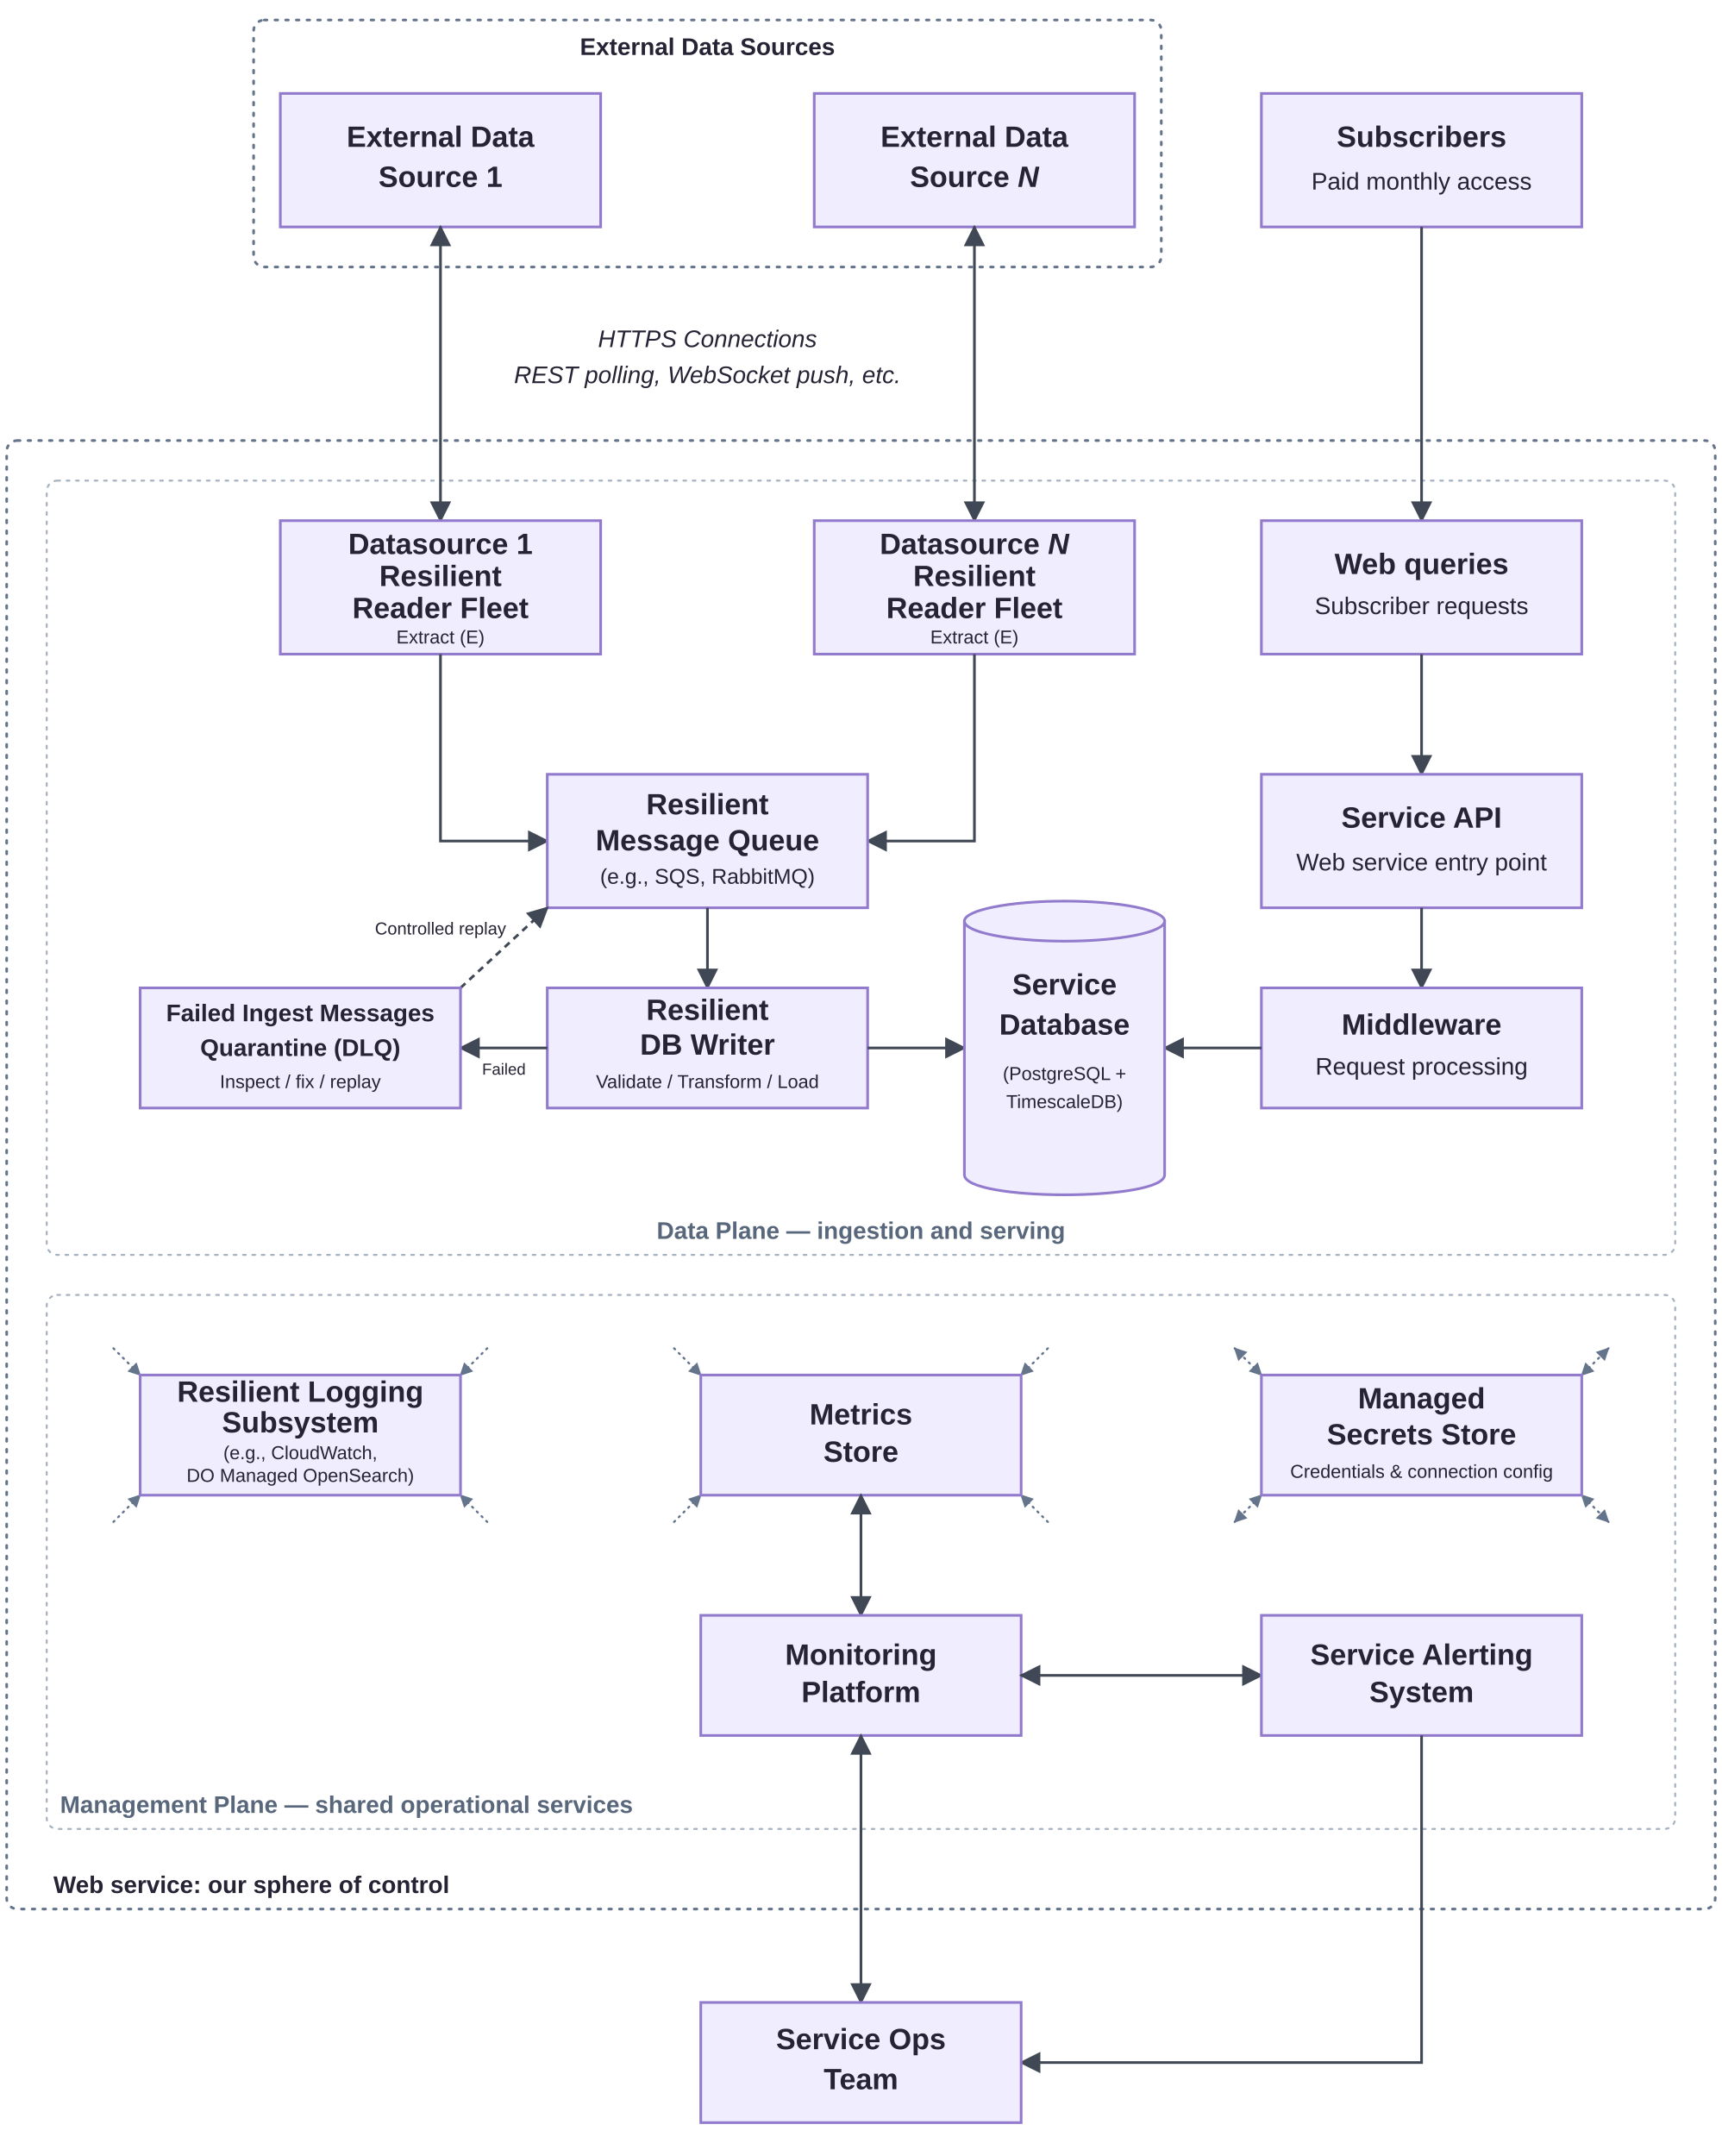
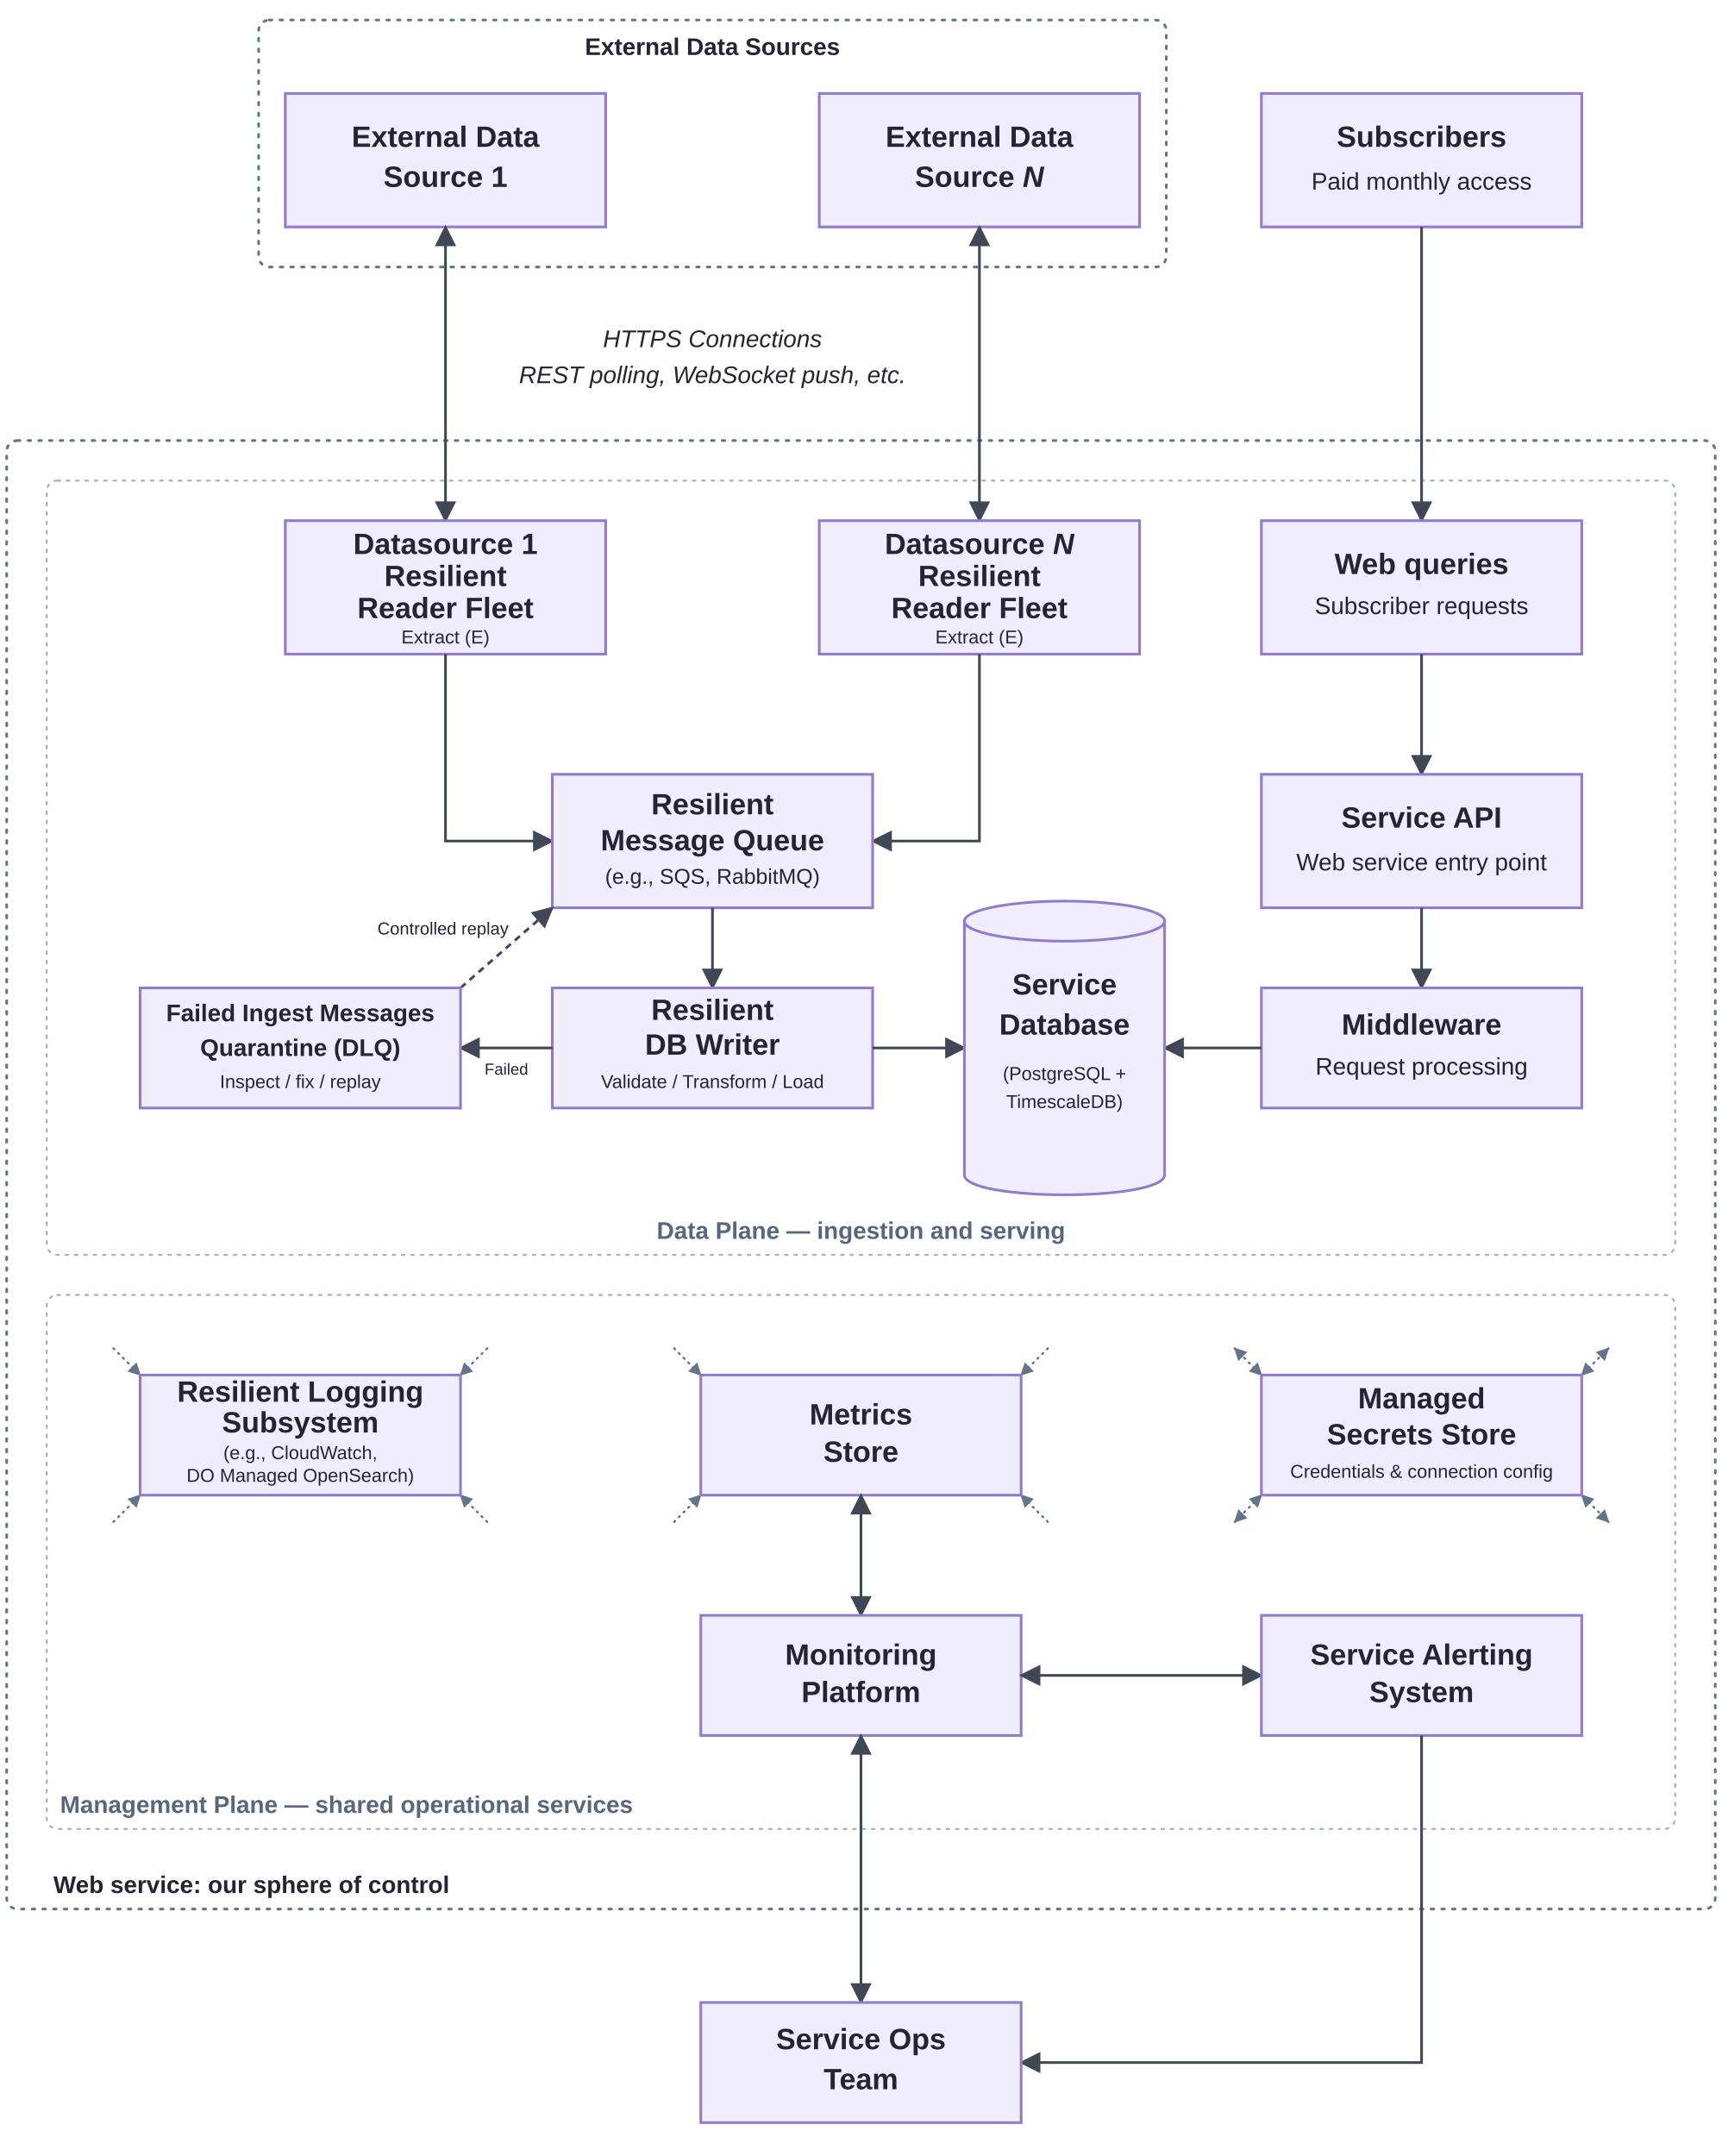
<svg xmlns="http://www.w3.org/2000/svg" width="1290" height="1615" viewBox="0 0 1290 1615" role="img" aria-labelledby="diagram-title diagram-description">
  <defs>
    <marker id="arrow" viewBox="0 0 10 10" refX="9" refY="5" markerWidth="8" markerHeight="8" orient="auto-start-reverse">
      <path d="M 0 0 L 10 5 L 0 10 Z" fill="#414855" />
    </marker>
    <marker id="log-arrow" viewBox="0 0 10 10" refX="9" refY="5" markerWidth="6" markerHeight="6" orient="auto-start-reverse">
      <path d="M 0 0 L 10 5 L 0 10 Z" fill="#64748b" />
    </marker>
  </defs>
  <style>
    text { font-family: Arial, Helvetica, sans-serif; fill: #252334; text-anchor: middle; }
    .plane { fill: none; stroke: #a8b3c2; stroke-width: 1.5; stroke-dasharray: 2 5; stroke-linecap: round; }
    .plane-label { font-size: 18px; font-weight: 600; fill: #58677b; }
    .node { fill: #f0edff; stroke: #927acc; stroke-width: 2; }
    .title { font-size: 22px; font-weight: 600; }
    .detail { font-size: 18px; }
    .small { font-size: 16px; }
    .flow { fill: none; stroke: #414855; stroke-width: 2; marker-end: url(#arrow); }
    .both { marker-start: url(#arrow); }
    .replay { stroke-dasharray: 5 4; }
    .secrets-flow { fill: none; stroke: #64748b; stroke-width: 1.6; stroke-dasharray: 1 4; stroke-linecap: round; marker-start: url(#log-arrow); marker-end: url(#log-arrow); }
    .log-flow, .metric-flow { fill: none; stroke: #64748b; stroke-width: 1.6; stroke-dasharray: 1 4; stroke-linecap: round; marker-end: url(#log-arrow); }
  </style>
  <rect width="1290" height="1615" fill="#ffffff" />
  <g aria-label="External Data Sources">
-     <rect x="190" y="15" width="680" height="185" rx="8" fill="none" stroke="#64748b" stroke-width="2" stroke-dasharray="2 6" stroke-linecap="round" />
-     <text x="530" y="45" dominant-baseline="text-after-edge" style="font-size: 18px; font-weight: 600;">External Data Sources</text>
+     <rect x="193.75" y="15" width="680" height="185" rx="8" fill="none" stroke="#64748b" stroke-width="2" stroke-dasharray="2 6" stroke-linecap="round" />
+     <text x="533.75" y="45" dominant-baseline="text-after-edge" style="font-size: 18px; font-weight: 600;">External Data Sources</text>
  </g>
  <g transform="translate(0, 30)">
    <g aria-label="External Data Source 1">
-       <rect class="node" x="210" y="40" width="240" height="100" />
-       <text class="title" x="330" y="80">External Data</text>
-       <text class="title" x="330" y="110">Source 1</text>
+       <rect class="node" x="213.75" y="40" width="240" height="100" />
+       <text class="title" x="333.75" y="80">External Data</text>
+       <text class="title" x="333.75" y="110">Source 1</text>
    </g>
    <g aria-label="External Data Source N">
-       <rect class="node" x="610" y="40" width="240" height="100" />
-       <text class="title" x="730" y="80">External Data</text>
-       <text class="title" x="730" y="110">Source <tspan font-style="italic">N</tspan>
+       <rect class="node" x="613.75" y="40" width="240" height="100" />
+       <text class="title" x="733.75" y="80">External Data</text>
+       <text class="title" x="733.75" y="110">Source <tspan font-style="italic">N</tspan>
      </text>
    </g>
    <g aria-label="Subscribers">
      <rect class="node" x="945" y="40" width="240" height="100" />
      <text class="title" x="1065" y="80">Subscribers</text>
      <text class="detail" x="1065" y="112">Paid monthly access</text>
    </g>
    <g transform="translate(0, 50)">
      <rect x="5" y="250" width="1280" height="1100" rx="8" fill="none" stroke="#64748b" stroke-width="2" stroke-dasharray="2 6" stroke-linecap="round" />
      <text x="40" y="1338" style="text-anchor: start; font-size: 18px; font-weight: 600;">Web service: our sphere of control</text>
      <g aria-label="Data Plane: ingestion and serving">
        <rect class="plane" x="35" y="280" width="1220" height="580" rx="8" />
        <text class="plane-label" x="645" y="848">Data Plane — ingestion and serving</text>
      </g>
      <g aria-label="Management Plane: shared operational services">
        <rect class="plane" x="35" y="890" width="1220" height="400" rx="8" />
        <text class="plane-label" x="45" y="1278" style="text-anchor: start;">Management Plane — shared operational services</text>
      </g>
-       <path class="flow both" d="M 330 90 V 310" />
-       <path class="flow both" d="M 730 90 V 310" />
+       <path class="flow both" d="M 333.75 90 V 310" />
+       <path class="flow both" d="M 733.75 90 V 310" />
      <g aria-label="HTTPS Connections: REST polling, WebSocket push, etc." font-style="italic">
-         <text class="detail" x="530" y="180">HTTPS Connections</text>
-         <text class="detail" x="530" y="207">REST polling, WebSocket push, etc.</text>
+         <text class="detail" x="533.75" y="180">HTTPS Connections</text>
+         <text class="detail" x="533.75" y="207">REST polling, WebSocket push, etc.</text>
      </g>
      <path class="flow" d="M 1065 90 V 310" />
      <g transform="translate(0, 30)">
        <g aria-label="Datasource 1 Resilient Reader Fleet">
-           <rect class="node" x="210" y="280" width="240" height="100" />
-           <text class="title" x="330" y="305">Datasource 1</text>
-           <text class="title" x="330" y="329">Resilient</text>
-           <text class="title" x="330" y="353">Reader Fleet</text>
-           <text x="330" y="372" style="font-size: 14px;">Extract (E)</text>
+           <rect class="node" x="213.75" y="280" width="240" height="100" />
+           <text class="title" x="333.75" y="305">Datasource 1</text>
+           <text class="title" x="333.75" y="329">Resilient</text>
+           <text class="title" x="333.75" y="353">Reader Fleet</text>
+           <text x="333.75" y="372" style="font-size: 14px;">Extract (E)</text>
        </g>
        <g aria-label="Datasource N Resilient Reader Fleet">
-           <rect class="node" x="610" y="280" width="240" height="100" />
-           <text class="title" x="730" y="305">Datasource <tspan font-style="italic">N</tspan>
+           <rect class="node" x="613.75" y="280" width="240" height="100" />
+           <text class="title" x="733.75" y="305">Datasource <tspan font-style="italic">N</tspan>
          </text>
-           <text class="title" x="730" y="329">Resilient</text>
-           <text class="title" x="730" y="353">Reader Fleet</text>
-           <text x="730" y="372" style="font-size: 14px;">Extract (E)</text>
+           <text class="title" x="733.75" y="329">Resilient</text>
+           <text class="title" x="733.75" y="353">Reader Fleet</text>
+           <text x="733.75" y="372" style="font-size: 14px;">Extract (E)</text>
        </g>
        <g aria-label="Web queries">
          <rect class="node" x="945" y="280" width="240" height="100" />
          <text class="title" x="1065" y="320">Web queries</text>
          <text class="detail" x="1065" y="350">Subscriber requests</text>
        </g>
-         <path class="flow" d="M 330 380 V 520 H 410" />
-         <path class="flow" d="M 730 380 V 520 H 650" />
+         <path class="flow" d="M 333.75 380 V 520 H 413.75" />
+         <path class="flow" d="M 733.75 380 V 520 H 653.75" />
        <path class="flow" d="M 1065 380 V 470" />
        <g aria-label="Resilient message queue">
-           <rect class="node" x="410" y="470" width="240" height="100" />
-           <text class="title" x="530" y="500">Resilient</text>
-           <text class="title" x="530" y="527">Message Queue</text>
-           <text class="small" x="530" y="552">(e.g., SQS, RabbitMQ)</text>
+           <rect class="node" x="413.75" y="470" width="240" height="100" />
+           <text class="title" x="533.75" y="500">Resilient</text>
+           <text class="title" x="533.75" y="527">Message Queue</text>
+           <text class="small" x="533.75" y="552">(e.g., SQS, RabbitMQ)</text>
        </g>
        <g aria-label="Service API">
          <rect class="node" x="945" y="470" width="240" height="100" />
          <text class="title" x="1065" y="510">Service API</text>
          <text class="detail" x="1065" y="542">Web service entry point</text>
        </g>
-         <path class="flow" d="M 530 570 V 630" />
+         <path class="flow" d="M 533.75 570 V 630" />
        <path class="flow" d="M 1065 570 V 630" />
        <g aria-label="Resilient database writer">
-           <rect class="node" x="410" y="630" width="240" height="90" />
-           <text class="title" x="530" y="654">Resilient</text>
-           <text class="title" x="530" y="680">DB Writer</text>
-           <text x="530" y="705" style="font-size: 14px;">Validate / Transform / Load</text>
+           <rect class="node" x="413.75" y="630" width="240" height="90" />
+           <text class="title" x="533.75" y="654">Resilient</text>
+           <text class="title" x="533.75" y="680">DB Writer</text>
+           <text x="533.75" y="705" style="font-size: 14px;">Validate / Transform / Load</text>
        </g>
-         <path class="flow" d="M 410 675 H 345" />
-         <text x="377.5" y="695" style="font-size: 12px;">Failed</text>
-         <path class="flow replay" d="M 345 630 L 410 570" />
-         <text x="330" y="590" style="font-size: 13px;">Controlled replay</text>
+         <path class="flow" d="M 413.75 675 H 345" />
+         <text x="379.375" y="695" style="font-size: 12px;">Failed</text>
+         <path class="flow replay" d="M 345 630 L 413.75 570" />
+         <text x="331.875" y="590" style="font-size: 13px;">Controlled replay</text>
        <g aria-label="Failed Ingest Messages / Quarantine, dead-letter queue">
          <rect class="node" x="105" y="630" width="240" height="90" />
          <text x="225" y="655" style="font-size: 18px; font-weight: 600;">Failed Ingest Messages</text>
          <text x="225" y="681" style="font-size: 18px; font-weight: 600;">Quarantine (DLQ)</text>
          <text x="225" y="705" style="font-size: 14px;">Inspect / fix / replay</text>
        </g>
        <g aria-label="Middleware">
          <rect class="node" x="945" y="630" width="240" height="90" />
          <text class="title" x="1065" y="665">Middleware</text>
          <text class="detail" x="1065" y="695">Request processing</text>
        </g>
-         <path class="flow" d="M 650 675 H 722.5" />
+         <path class="flow" d="M 653.75 675 H 722.5" />
        <path class="flow" d="M 945 675 H 872.5" />
        <g aria-label="Service database, PostgreSQL and TimescaleDB">
          <path class="node" d="M 722.5 580 V 770 C 722.5 790 872.5 790 872.5 770 V 580 Z" />
          <ellipse class="node" cx="797.5" cy="580" rx="75" ry="15" />
          <text class="title" x="797.5" y="635">Service</text>
          <text class="title" x="797.5" y="665">Database</text>
          <text x="797.5" y="699" style="font-size: 14px;">(PostgreSQL +</text>
          <text x="797.5" y="720" style="font-size: 14px;">TimescaleDB)</text>
        </g>
        <g transform="translate(255, 290)">
          <g aria-label="Components request and receive credentials from the Managed Secrets Store">
            <path class="secrets-flow" d="M 670 610 L 690 630" />
            <path class="secrets-flow" d="M 950 610 L 930 630" />
            <path class="secrets-flow" d="M 670 740 L 690 720" />
            <path class="secrets-flow" d="M 950 740 L 930 720" />
          </g>
          <g aria-label="Managed Secrets Store: credentials and connection configuration">
            <rect class="node" x="690" y="630" width="240" height="90" />
            <text class="title" x="810" y="655">Managed</text>
            <text class="title" x="810" y="682">Secrets Store</text>
            <text x="810" y="707" style="font-size: 14px;">Credentials &amp; connection config</text>
          </g>
        </g>
        <g transform="translate(-552.5, 290)">
          <g aria-label="Every component sends logs to the Resilient Logging Subsystem">
            <path class="log-flow" d="M 637.5 610 L 657.5 630" />
            <path class="log-flow" d="M 917.5 610 L 897.5 630" />
            <path class="log-flow" d="M 637.5 740 L 657.5 720" />
            <path class="log-flow" d="M 917.5 740 L 897.5 720" />
          </g>
          <g aria-label="Resilient Logging Subsystem">
            <rect class="node" x="657.5" y="630" width="240" height="90" />
            <text class="title" x="777.5" y="650">Resilient Logging</text>
            <text class="title" x="777.5" y="673">Subsystem</text>
            <text x="777.5" y="693" style="font-size: 14px;">(e.g., CloudWatch,</text>
            <text x="777.5" y="710" style="font-size: 14px;">DO Managed OpenSearch)</text>
          </g>
        </g>
        <g transform="translate(460, -220)">
          <g aria-label="Metrics from every component reach the shared Metrics Store">
            <path class="metric-flow" d="M 45 1120 L 65 1140" />
            <path class="metric-flow" d="M 325 1120 L 305 1140" />
            <path class="metric-flow" d="M 45 1250 L 65 1230" />
            <path class="metric-flow" d="M 325 1250 L 305 1230" />
          </g>
          <g aria-label="Metrics Store">
            <rect class="node" x="65" y="1140" width="240" height="90" />
            <text class="title" x="185" y="1177">Metrics</text>
            <text class="title" x="185" y="1205">Store</text>
          </g>
        </g>
        <path class="flow both" d="M 645 1010 V 1100" />
        <g transform="translate(0, -40)">
          <g aria-label="Monitoring Platform">
            <rect class="node" x="525" y="1140" width="240" height="90" />
            <text class="title" x="645" y="1177">Monitoring</text>
            <text class="title" x="645" y="1205">Platform</text>
          </g>
          <path class="flow both" d="M 765 1185 H 945" />
          <g aria-label="Service Alerting System">
            <rect class="node" x="945" y="1140" width="240" height="90" />
            <text class="title" x="1065" y="1177">Service Alerting</text>
            <text class="title" x="1065" y="1205">System</text>
          </g>
        </g>
        <path class="flow both" d="M 645 1190 V 1390" />
        <path class="flow" d="M 1065 1190 V 1435 H 765" />
        <g aria-label="Service Ops Team">
          <rect class="node" x="525" y="1390" width="240" height="90" />
          <text class="title" x="645" y="1425">Service Ops</text>
          <text class="title" x="645" y="1455">Team</text>
        </g>
      </g>
    </g>
  </g>
</svg>
